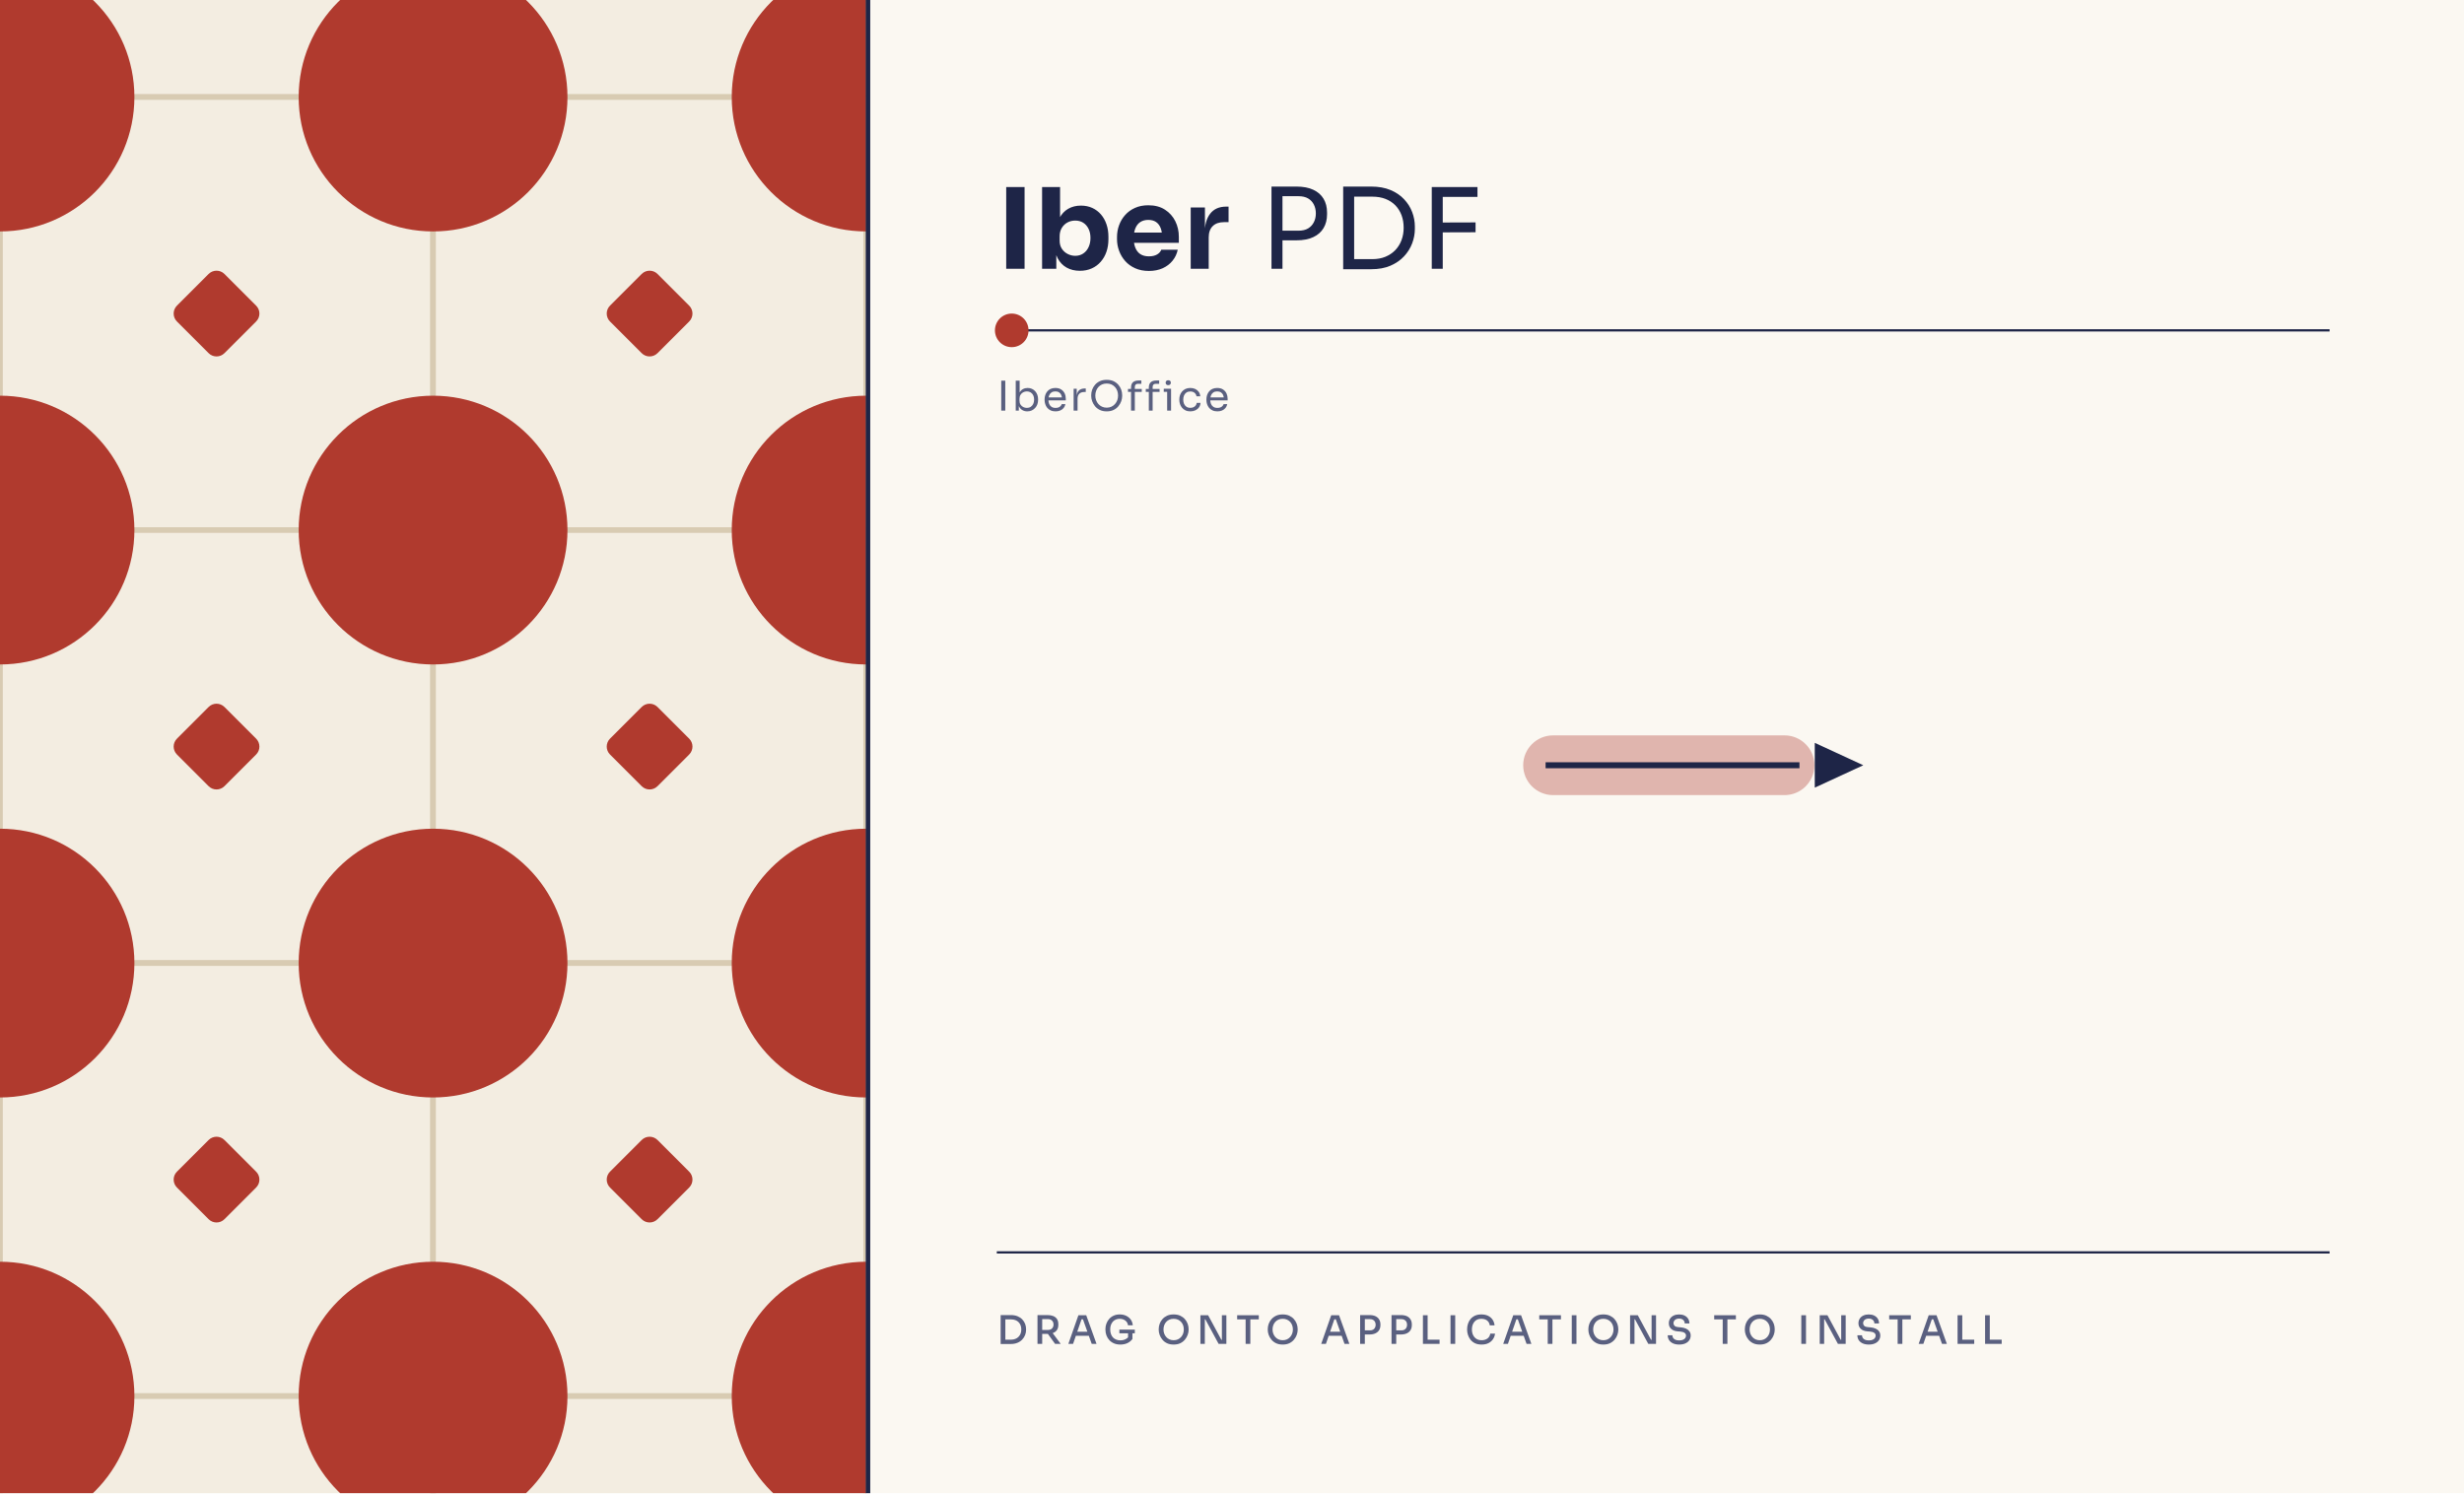
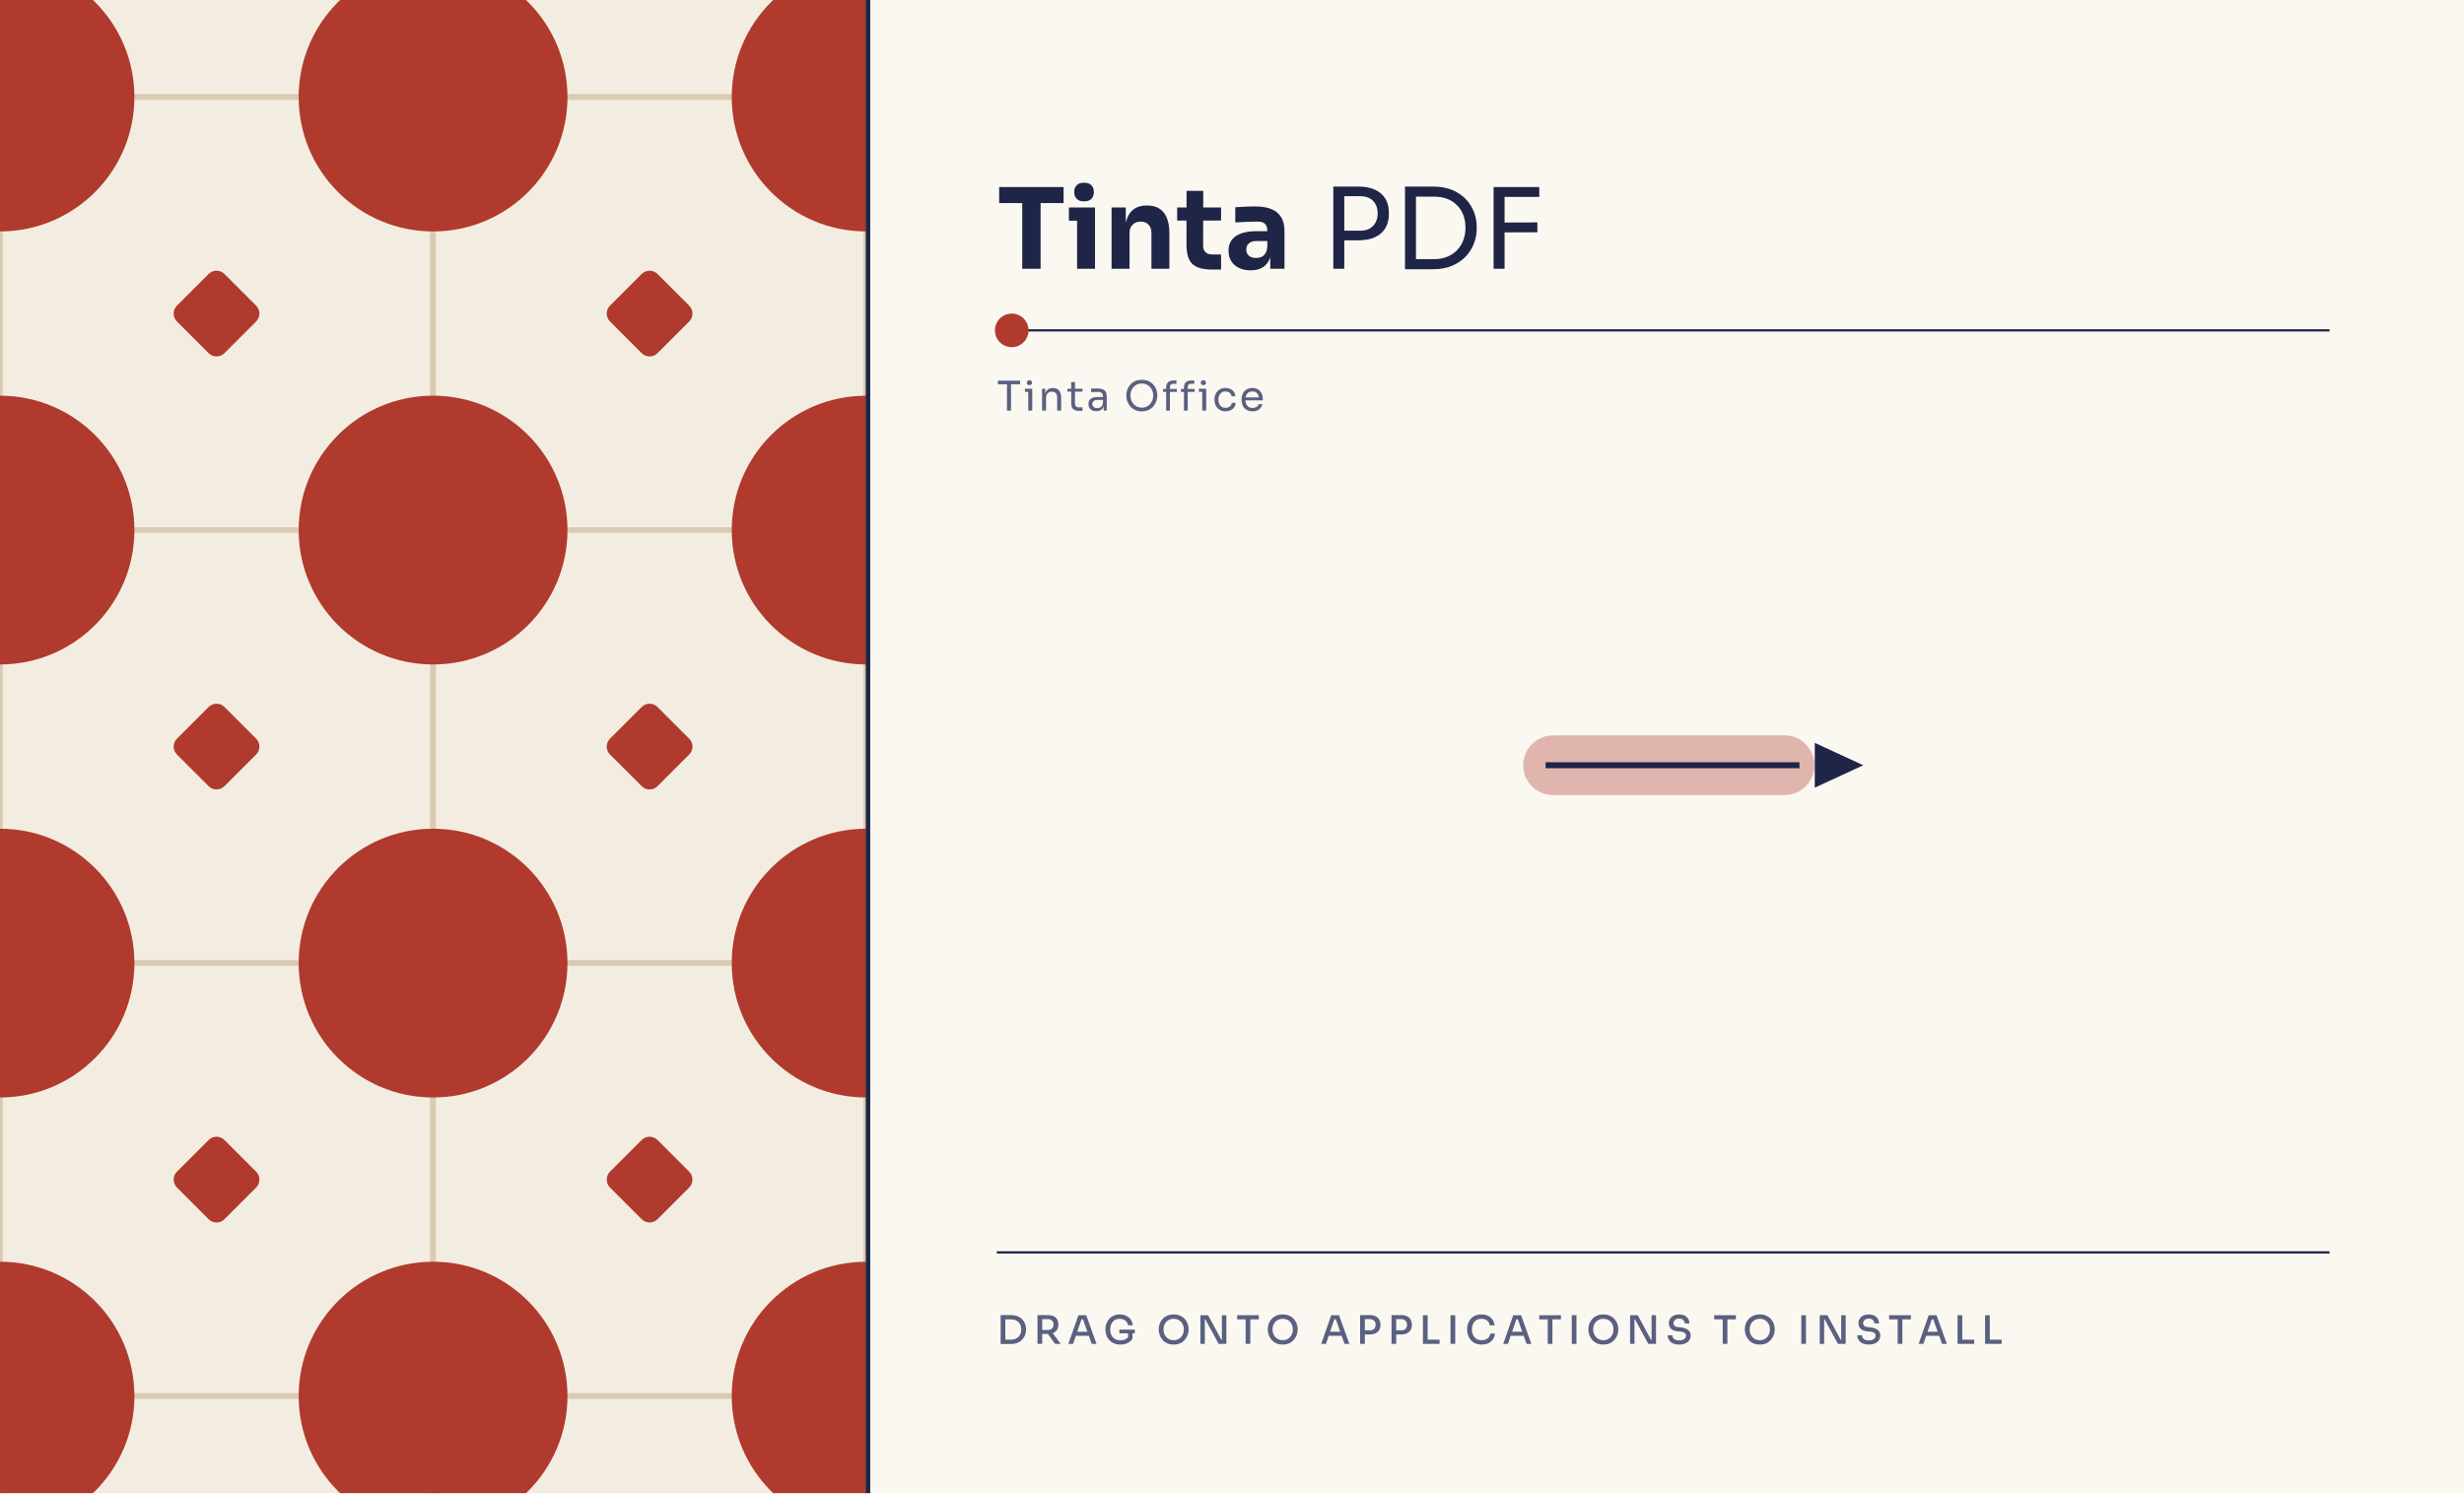
<svg xmlns="http://www.w3.org/2000/svg" width="660" height="400" viewBox="0 0 660 400">
  <defs>
    <clipPath id="panel">
      <rect width="232" height="400" />
    </clipPath>
  </defs>
  <rect width="660" height="400" fill="#FBF8F2" />
  <g clip-path="url(#panel)">
    <rect x="0" y="-90" width="116" height="116" fill="#F3EDE1" stroke="#D8CBB2" stroke-width="1.5" />
    <rect x="116" y="-90" width="116" height="116" fill="#F3EDE1" stroke="#D8CBB2" stroke-width="1.5" />
    <rect x="0" y="26" width="116" height="116" fill="#F3EDE1" stroke="#D8CBB2" stroke-width="1.5" />
    <rect x="116" y="26" width="116" height="116" fill="#F3EDE1" stroke="#D8CBB2" stroke-width="1.5" />
    <rect x="0" y="142" width="116" height="116" fill="#F3EDE1" stroke="#D8CBB2" stroke-width="1.5" />
    <rect x="116" y="142" width="116" height="116" fill="#F3EDE1" stroke="#D8CBB2" stroke-width="1.5" />
    <rect x="0" y="258" width="116" height="116" fill="#F3EDE1" stroke="#D8CBB2" stroke-width="1.5" />
    <rect x="116" y="258" width="116" height="116" fill="#F3EDE1" stroke="#D8CBB2" stroke-width="1.5" />
    <rect x="0" y="374" width="116" height="116" fill="#F3EDE1" stroke="#D8CBB2" stroke-width="1.5" />
    <rect x="116" y="374" width="116" height="116" fill="#F3EDE1" stroke="#D8CBB2" stroke-width="1.5" />
    <rect x="0" y="490" width="116" height="116" fill="#F3EDE1" stroke="#D8CBB2" stroke-width="1.5" />
    <rect x="116" y="490" width="116" height="116" fill="#F3EDE1" stroke="#D8CBB2" stroke-width="1.5" />
    <circle cx="0" cy="-90" r="36" fill="#B03A2E" />
    <circle cx="116" cy="-90" r="36" fill="#B03A2E" />
    <circle cx="232" cy="-90" r="36" fill="#B03A2E" />
    <circle cx="0" cy="26" r="36" fill="#B03A2E" />
    <circle cx="116" cy="26" r="36" fill="#B03A2E" />
    <circle cx="232" cy="26" r="36" fill="#B03A2E" />
    <circle cx="0" cy="142" r="36" fill="#B03A2E" />
    <circle cx="116" cy="142" r="36" fill="#B03A2E" />
    <circle cx="232" cy="142" r="36" fill="#B03A2E" />
    <circle cx="0" cy="258" r="36" fill="#B03A2E" />
    <circle cx="116" cy="258" r="36" fill="#B03A2E" />
    <circle cx="232" cy="258" r="36" fill="#B03A2E" />
    <circle cx="0" cy="374" r="36" fill="#B03A2E" />
    <circle cx="116" cy="374" r="36" fill="#B03A2E" />
    <circle cx="232" cy="374" r="36" fill="#B03A2E" />
    <circle cx="0" cy="490" r="36" fill="#B03A2E" />
    <circle cx="116" cy="490" r="36" fill="#B03A2E" />
    <circle cx="232" cy="490" r="36" fill="#B03A2E" />
    <circle cx="0" cy="606" r="36" fill="#B03A2E" />
    <circle cx="116" cy="606" r="36" fill="#B03A2E" />
    <circle cx="232" cy="606" r="36" fill="#B03A2E" />
    <rect x="49.0" y="-41.0" width="18" height="18" rx="3" transform="rotate(45 58.0 -32.0)" fill="#B03A2E" />
    <rect x="165.0" y="-41.0" width="18" height="18" rx="3" transform="rotate(45 174.0 -32.0)" fill="#B03A2E" />
    <rect x="49.0" y="75.0" width="18" height="18" rx="3" transform="rotate(45 58.0 84.0)" fill="#B03A2E" />
    <rect x="165.0" y="75.0" width="18" height="18" rx="3" transform="rotate(45 174.0 84.0)" fill="#B03A2E" />
    <rect x="49.0" y="191.0" width="18" height="18" rx="3" transform="rotate(45 58.0 200.0)" fill="#B03A2E" />
    <rect x="165.0" y="191.0" width="18" height="18" rx="3" transform="rotate(45 174.0 200.0)" fill="#B03A2E" />
    <rect x="49.0" y="307.0" width="18" height="18" rx="3" transform="rotate(45 58.0 316.0)" fill="#B03A2E" />
    <rect x="165.0" y="307.0" width="18" height="18" rx="3" transform="rotate(45 174.0 316.0)" fill="#B03A2E" />
    <rect x="49.0" y="423.0" width="18" height="18" rx="3" transform="rotate(45 58.0 432.0)" fill="#B03A2E" />
    <rect x="165.0" y="423.0" width="18" height="18" rx="3" transform="rotate(45 174.0 432.0)" fill="#B03A2E" />
    <rect x="49.0" y="539.0" width="18" height="18" rx="3" transform="rotate(45 58.0 548.0)" fill="#B03A2E" />
    <rect x="165.0" y="539.0" width="18" height="18" rx="3" transform="rotate(45 174.0 548.0)" fill="#B03A2E" />
  </g>
  <line x1="232.5" y1="0" x2="232.5" y2="400" stroke="#1E2547" stroke-width="1.2" />
-   <path fill="#1E2547" d="M269.52 72.00V50.10H274.44V72.00ZM289.26 72.54Q287.23 72.54 285.71 71.69Q284.19 70.84 283.32 69.21Q282.46 67.58 282.39 65.24H282.94V72.00H279.13V50.10H283.95V61.22L282.79 62.67Q282.89 60.20 283.75 58.50Q284.62 56.80 286.11 55.94Q287.60 55.08 289.52 55.08Q291.21 55.08 292.57 55.70Q293.94 56.33 294.90 57.45Q295.87 58.58 296.38 60.09Q296.90 61.61 296.90 63.41V64.09Q296.90 65.89 296.38 67.42Q295.86 68.95 294.85 70.11Q293.85 71.27 292.44 71.90Q291.03 72.54 289.26 72.54ZM288.01 68.53Q289.22 68.53 290.14 67.92Q291.06 67.31 291.57 66.23Q292.09 65.14 292.09 63.75Q292.09 62.33 291.57 61.29Q291.05 60.24 290.14 59.66Q289.24 59.09 288.01 59.09Q286.90 59.09 285.96 59.58Q285.01 60.08 284.42 61.04Q283.83 62.00 283.83 63.34V64.45Q283.83 65.75 284.44 66.66Q285.06 67.57 286.02 68.05Q286.98 68.53 288.01 68.53ZM307.75 72.58Q305.65 72.58 304.06 71.86Q302.46 71.14 301.39 69.93Q300.31 68.71 299.76 67.19Q299.20 65.68 299.20 64.08V63.50Q299.20 61.84 299.76 60.32Q300.31 58.79 301.38 57.60Q302.44 56.40 304.00 55.70Q305.56 54.99 307.57 54.99Q310.23 54.99 312.05 56.17Q313.87 57.35 314.82 59.27Q315.76 61.19 315.76 63.42V65.05H301.23V62.30H312.88L311.29 63.59Q311.29 62.10 310.88 61.06Q310.46 60.02 309.64 59.46Q308.82 58.91 307.57 58.91Q306.34 58.91 305.46 59.47Q304.58 60.04 304.13 61.13Q303.67 62.22 303.67 63.81Q303.67 65.27 304.11 66.37Q304.54 67.46 305.44 68.07Q306.34 68.67 307.75 68.67Q309.08 68.67 309.93 68.17Q310.78 67.67 311.06 66.89H315.47Q315.12 68.56 314.07 69.85Q313.03 71.14 311.43 71.86Q309.82 72.58 307.75 72.58ZM318.94 72.00V55.58H322.75V62.62H322.68Q322.68 59.14 324.16 57.24Q325.63 55.35 328.45 55.35H329.08V59.51H327.88Q325.91 59.51 324.84 60.57Q323.76 61.63 323.76 63.62V72.00Z" />
-   <path fill="#1E2547" d="M342.92 64.38V61.80H347.81Q349.37 61.80 350.39 61.19Q351.41 60.57 351.93 59.52Q352.46 58.47 352.46 57.18Q352.46 55.86 351.93 54.81Q351.41 53.76 350.39 53.16Q349.37 52.56 347.81 52.56H342.92V49.98H347.27Q349.97 49.98 351.78 50.84Q353.60 51.69 354.53 53.25Q355.46 54.81 355.46 56.94V57.42Q355.46 59.52 354.53 61.09Q353.60 62.67 351.78 63.52Q349.97 64.38 347.27 64.38ZM340.58 72.00V49.98H343.52V72.00ZM362.12 72.12V69.42H367.58Q369.56 69.42 371.10 68.78Q372.65 68.13 373.75 66.99Q374.84 65.85 375.41 64.32Q375.98 62.79 375.98 61.02Q375.98 59.16 375.41 57.64Q374.84 56.13 373.75 55.00Q372.65 53.88 371.10 53.28Q369.56 52.68 367.58 52.68H362.12V49.98H367.28Q370.25 49.98 372.44 50.90Q374.63 51.81 376.08 53.36Q377.54 54.90 378.26 56.81Q378.98 58.71 378.98 60.69V61.35Q378.98 63.27 378.26 65.19Q377.54 67.11 376.08 68.67Q374.63 70.23 372.44 71.18Q370.25 72.12 367.28 72.12ZM359.78 72.12V49.98H362.72V72.12ZM383.51 72.00V50.10H386.45V72.00ZM385.85 62.25V59.61L395.24 59.58V62.22ZM385.85 52.74V50.10H395.75V52.74Z" />
+   <path fill="#1E2547" d="M273.81 72.00V53.80H278.73V72.00ZM267.64 54.41V50.10H284.89V54.41ZM288.50 72.00V55.58H293.31V72.00ZM286.31 59.12V55.58H293.31V59.12ZM290.37 53.94Q289.02 53.94 288.38 53.24Q287.73 52.54 287.73 51.44Q287.73 50.35 288.38 49.65Q289.03 48.95 290.36 48.95Q291.73 48.95 292.36 49.65Q293.00 50.35 293.00 51.44Q293.00 52.54 292.36 53.24Q291.73 53.94 290.37 53.94ZM297.74 72.00V55.58H301.55V62.62H301.27Q301.27 60.10 301.93 58.42Q302.59 56.74 303.90 55.89Q305.20 55.05 307.10 55.05H307.31Q310.19 55.05 311.71 56.93Q313.23 58.81 313.23 62.60V72.00H308.42V62.34Q308.42 61.02 307.65 60.19Q306.88 59.36 305.54 59.36Q304.19 59.36 303.37 60.20Q302.55 61.04 302.55 62.43V72.00ZM324.77 72.22Q322.30 72.22 320.77 71.60Q319.24 70.98 318.52 69.52Q317.81 68.06 317.81 65.57L317.83 51.12H322.30L322.27 65.78Q322.27 66.93 322.89 67.55Q323.50 68.16 324.66 68.16H327.07V72.22ZM315.31 59.09V55.58H327.07V59.09ZM340.25 72.00V67.16H339.46V61.88Q339.46 60.61 338.85 59.98Q338.24 59.36 336.93 59.36Q336.27 59.36 335.19 59.39Q334.11 59.41 332.96 59.47Q331.81 59.52 330.88 59.58V55.53Q331.59 55.47 332.52 55.41Q333.44 55.36 334.44 55.33Q335.43 55.30 336.28 55.30Q338.81 55.30 340.54 56.01Q342.27 56.72 343.17 58.18Q344.06 59.63 344.06 61.93V72.00ZM335.00 72.42Q333.25 72.42 331.91 71.79Q330.57 71.17 329.82 69.99Q329.07 68.81 329.07 67.16Q329.07 65.33 330.00 64.18Q330.94 63.03 332.61 62.48Q334.28 61.93 336.49 61.93H339.98V64.58H336.46Q335.19 64.58 334.51 65.21Q333.82 65.83 333.82 66.86Q333.82 67.87 334.51 68.49Q335.19 69.11 336.46 69.11Q337.25 69.11 337.90 68.82Q338.55 68.53 338.97 67.84Q339.40 67.15 339.46 65.92L340.60 67.11Q340.45 68.82 339.77 70.00Q339.10 71.17 337.91 71.80Q336.73 72.42 335.00 72.42Z" />
+   <path fill="#1E2547" d="M359.48 64.38V61.80H364.37Q365.93 61.80 366.95 61.19Q367.97 60.57 368.50 59.52Q369.02 58.47 369.02 57.18Q369.02 55.86 368.50 54.81Q367.97 53.76 366.95 53.16Q365.93 52.56 364.37 52.56H359.48V49.98H363.83Q366.53 49.98 368.34 50.84Q370.16 51.69 371.09 53.25Q372.02 54.81 372.02 56.94V57.42Q372.02 59.52 371.09 61.09Q370.16 62.67 368.34 63.52Q366.53 64.38 363.83 64.38ZM357.14 72.00V49.98H360.08V72.00ZM378.68 72.12V69.42H384.14Q386.12 69.42 387.66 68.78Q389.21 68.13 390.30 66.99Q391.40 65.85 391.97 64.32Q392.54 62.79 392.54 61.02Q392.54 59.16 391.97 57.64Q391.40 56.13 390.30 55.00Q389.21 53.88 387.66 53.28Q386.12 52.68 384.14 52.68H378.68V49.98H383.84Q386.81 49.98 389.00 50.90Q391.19 51.81 392.64 53.36Q394.10 54.90 394.82 56.81Q395.54 58.71 395.54 60.69V61.35Q395.54 63.27 394.82 65.19Q394.10 67.11 392.64 68.67Q391.19 70.23 389.00 71.18Q386.81 72.12 383.84 72.12ZM376.34 72.12V49.98H379.28V72.12ZM400.07 72.00V50.10H403.01V72.00ZM402.41 62.25V59.61L411.80 59.58V62.22ZM402.41 52.74V50.10H412.31V52.74Z" />
  <line x1="267" y1="88.5" x2="624" y2="88.5" stroke="#1E2547" stroke-width="0.6" />
  <circle cx="271" cy="88.5" r="4.5" fill="#B03A2E" />
-   <path fill="#5A6080" d="M268.19 110.00V101.97H269.27V110.00ZM275.17 110.20Q274.44 110.20 273.88 109.88Q273.31 109.56 272.98 108.95Q272.65 108.34 272.62 107.48H272.90V110.00H272.07V101.97H273.12V105.88L272.75 106.68Q272.79 105.72 273.13 105.12Q273.47 104.51 274.03 104.22Q274.58 103.93 275.26 103.93Q275.88 103.93 276.40 104.16Q276.92 104.40 277.29 104.81Q277.66 105.23 277.86 105.77Q278.06 106.31 278.06 106.94V107.14Q278.06 107.77 277.86 108.32Q277.65 108.87 277.27 109.29Q276.88 109.71 276.35 109.96Q275.82 110.20 275.17 110.20ZM275.05 109.27Q275.64 109.27 276.08 108.99Q276.52 108.70 276.76 108.20Q277.00 107.70 277.00 107.04Q277.00 106.38 276.76 105.89Q276.51 105.39 276.07 105.12Q275.63 104.85 275.05 104.85Q274.52 104.85 274.07 105.09Q273.62 105.33 273.35 105.77Q273.08 106.22 273.08 106.84V107.35Q273.08 107.95 273.35 108.38Q273.63 108.81 274.08 109.04Q274.53 109.27 275.05 109.27ZM282.74 110.20Q281.97 110.20 281.41 109.93Q280.85 109.67 280.50 109.24Q280.15 108.80 279.98 108.26Q279.80 107.72 279.80 107.16V106.96Q279.80 106.39 279.98 105.85Q280.15 105.31 280.50 104.88Q280.85 104.44 281.39 104.19Q281.94 103.93 282.68 103.93Q283.63 103.93 284.25 104.34Q284.88 104.75 285.18 105.40Q285.48 106.05 285.48 106.79V107.26H280.27V106.47H284.71L284.47 106.90Q284.47 106.27 284.27 105.81Q284.07 105.36 283.68 105.11Q283.28 104.85 282.68 104.85Q282.05 104.85 281.64 105.14Q281.22 105.42 281.02 105.92Q280.82 106.41 280.82 107.06Q280.82 107.69 281.02 108.19Q281.22 108.69 281.65 108.98Q282.08 109.27 282.74 109.27Q283.43 109.27 283.87 108.97Q284.30 108.66 284.39 108.25H285.38Q285.26 108.86 284.90 109.30Q284.53 109.74 283.98 109.97Q283.43 110.20 282.74 110.20ZM287.58 110.00V104.13H288.41V106.55H288.37Q288.37 105.26 288.94 104.66Q289.50 104.06 290.63 104.06H290.83V105.01H290.46Q289.58 105.01 289.11 105.47Q288.63 105.94 288.63 106.82V110.00ZM296.44 110.20Q295.36 110.20 294.58 109.81Q293.80 109.43 293.29 108.80Q292.79 108.17 292.54 107.46Q292.29 106.74 292.29 106.08V105.84Q292.29 105.13 292.54 104.40Q292.80 103.67 293.31 103.08Q293.83 102.48 294.61 102.11Q295.38 101.75 296.44 101.75Q297.49 101.75 298.27 102.11Q299.04 102.48 299.56 103.08Q300.08 103.67 300.33 104.40Q300.58 105.13 300.58 105.84V106.08Q300.58 106.74 300.34 107.46Q300.09 108.17 299.58 108.80Q299.08 109.43 298.30 109.81Q297.52 110.20 296.44 110.20ZM296.44 109.21Q297.14 109.21 297.71 108.94Q298.27 108.68 298.67 108.22Q299.07 107.77 299.28 107.19Q299.48 106.61 299.48 105.97Q299.48 105.30 299.28 104.72Q299.07 104.14 298.67 103.69Q298.27 103.25 297.71 102.99Q297.14 102.74 296.44 102.74Q295.73 102.74 295.17 102.99Q294.60 103.25 294.20 103.69Q293.81 104.14 293.60 104.72Q293.39 105.30 293.39 105.97Q293.39 106.61 293.60 107.19Q293.81 107.77 294.20 108.22Q294.60 108.68 295.17 108.94Q295.73 109.21 296.44 109.21ZM302.96 110.00V103.83Q302.96 102.85 303.47 102.39Q303.99 101.93 304.99 101.93H305.72V102.81H304.81Q304.41 102.81 304.19 103.03Q303.97 103.26 303.97 103.65V110.00ZM302.14 104.98V104.19H305.83V104.98ZM307.72 110.00V103.83Q307.72 102.85 308.24 102.39Q308.76 101.93 309.76 101.93H310.49V102.81H309.58Q309.18 102.81 308.96 103.03Q308.74 103.26 308.74 103.65V110.00ZM306.91 104.98V104.19H310.60V104.98ZM312.63 110.00V104.13H313.68V110.00ZM311.72 104.96V104.13H313.68V104.96ZM312.92 103.18Q312.57 103.18 312.40 102.99Q312.23 102.81 312.23 102.52Q312.23 102.23 312.40 102.05Q312.57 101.86 312.92 101.86Q313.27 101.86 313.45 102.05Q313.62 102.23 313.62 102.52Q313.62 102.81 313.45 102.99Q313.27 103.18 312.92 103.18ZM318.85 110.20Q318.09 110.20 317.53 109.93Q316.98 109.67 316.61 109.22Q316.25 108.78 316.07 108.24Q315.89 107.70 315.89 107.16V106.96Q315.89 106.40 316.07 105.86Q316.25 105.33 316.62 104.89Q316.99 104.46 317.54 104.19Q318.09 103.93 318.82 103.93Q319.56 103.93 320.15 104.20Q320.74 104.48 321.10 104.98Q321.45 105.48 321.50 106.16H320.49Q320.41 105.61 319.98 105.24Q319.55 104.87 318.82 104.87Q318.20 104.87 317.78 105.16Q317.36 105.45 317.15 105.94Q316.94 106.44 316.94 107.06Q316.94 107.67 317.15 108.17Q317.36 108.67 317.79 108.96Q318.21 109.25 318.85 109.25Q319.34 109.25 319.70 109.08Q320.07 108.90 320.29 108.60Q320.51 108.31 320.55 107.93H321.56Q321.53 108.62 321.16 109.13Q320.79 109.64 320.19 109.92Q319.59 110.20 318.85 110.20ZM326.09 110.20Q325.32 110.20 324.76 109.93Q324.20 109.67 323.85 109.24Q323.50 108.80 323.32 108.26Q323.15 107.72 323.15 107.16V106.96Q323.15 106.39 323.32 105.85Q323.50 105.31 323.85 104.88Q324.20 104.44 324.74 104.19Q325.29 103.93 326.02 103.93Q326.98 103.93 327.60 104.34Q328.22 104.75 328.53 105.40Q328.83 106.05 328.83 106.79V107.26H323.62V106.47H328.06L327.82 106.90Q327.82 106.27 327.62 105.81Q327.42 105.36 327.03 105.11Q326.63 104.85 326.02 104.85Q325.40 104.85 324.99 105.14Q324.57 105.42 324.37 105.92Q324.17 106.41 324.17 107.06Q324.17 107.69 324.37 108.19Q324.57 108.69 325.00 108.98Q325.43 109.27 326.09 109.27Q326.78 109.27 327.22 108.97Q327.65 108.66 327.74 108.25H328.73Q328.61 108.86 328.25 109.30Q327.88 109.74 327.33 109.97Q326.78 110.20 326.09 110.20Z" />
+   <path fill="#5A6080" d="M269.73 110.00V102.72H270.81V110.00ZM267.29 102.94V101.97H273.25V102.94ZM275.43 110.00V104.13H276.49V110.00ZM274.53 104.96V104.13H276.49V104.96ZM275.73 103.18Q275.38 103.18 275.21 102.99Q275.04 102.81 275.04 102.52Q275.04 102.23 275.21 102.05Q275.38 101.86 275.73 101.86Q276.08 101.86 276.25 102.05Q276.42 102.23 276.42 102.52Q276.42 102.81 276.25 102.99Q276.08 103.18 275.73 103.18ZM279.13 110.00V104.13H279.97V106.64H279.84Q279.84 105.78 280.07 105.18Q280.31 104.58 280.80 104.26Q281.28 103.95 282.02 103.95H282.06Q283.17 103.95 283.70 104.64Q284.24 105.34 284.24 106.64V110.00H283.18V106.42Q283.18 105.74 282.80 105.33Q282.41 104.92 281.74 104.92Q281.05 104.92 280.62 105.35Q280.19 105.78 280.19 106.49V110.00ZM289.06 110.07Q288.40 110.07 287.92 109.88Q287.44 109.69 287.19 109.24Q286.93 108.78 286.93 108.00V102.34H287.94V108.13Q287.94 108.60 288.20 108.86Q288.46 109.12 288.93 109.12H289.96V110.07ZM285.92 104.92V104.13H289.96V104.92ZM295.61 110.00V108.24H295.44V106.20Q295.44 105.60 295.12 105.29Q294.81 104.98 294.20 104.98Q293.86 104.98 293.50 105.00Q293.14 105.01 292.81 105.02Q292.48 105.03 292.24 105.05V104.13Q292.48 104.10 292.75 104.09Q293.02 104.07 293.30 104.07Q293.59 104.06 293.85 104.06Q294.75 104.06 295.33 104.27Q295.90 104.49 296.17 104.97Q296.45 105.46 296.45 106.28V110.00ZM293.69 110.15Q293.03 110.15 292.55 109.93Q292.07 109.70 291.81 109.27Q291.55 108.84 291.55 108.24Q291.55 107.61 291.83 107.19Q292.12 106.78 292.65 106.56Q293.19 106.35 293.95 106.35H295.55V107.14H293.91Q293.27 107.14 292.93 107.45Q292.59 107.76 292.59 108.24Q292.59 108.72 292.93 109.02Q293.27 109.32 293.91 109.32Q294.28 109.32 294.62 109.18Q294.96 109.04 295.19 108.72Q295.42 108.39 295.44 107.82L295.72 108.24Q295.67 108.87 295.42 109.29Q295.17 109.71 294.74 109.93Q294.30 110.15 293.69 110.15ZM305.84 110.20Q304.77 110.20 303.99 109.81Q303.20 109.43 302.70 108.80Q302.19 108.17 301.94 107.46Q301.70 106.74 301.70 106.08V105.84Q301.70 105.13 301.95 104.40Q302.20 103.67 302.72 103.08Q303.24 102.48 304.01 102.11Q304.79 101.75 305.84 101.75Q306.90 101.75 307.68 102.11Q308.45 102.48 308.97 103.08Q309.49 103.67 309.74 104.40Q309.99 105.13 309.99 105.84V106.08Q309.99 106.74 309.74 107.46Q309.50 108.17 308.99 108.80Q308.48 109.43 307.70 109.81Q306.92 110.20 305.84 110.20ZM305.84 109.21Q306.55 109.21 307.11 108.94Q307.68 108.68 308.08 108.22Q308.47 107.77 308.68 107.19Q308.89 106.61 308.89 105.97Q308.89 105.30 308.68 104.72Q308.47 104.14 308.08 103.69Q307.68 103.25 307.11 102.99Q306.55 102.74 305.84 102.74Q305.14 102.74 304.57 102.99Q304.01 103.25 303.61 103.69Q303.22 104.14 303.01 104.72Q302.80 105.30 302.80 105.97Q302.80 106.61 303.01 107.19Q303.22 107.77 303.61 108.22Q304.01 108.68 304.57 108.94Q305.14 109.21 305.84 109.21ZM312.36 110.00V103.83Q312.36 102.85 312.88 102.39Q313.40 101.93 314.40 101.93H315.12V102.81H314.22Q313.81 102.81 313.59 103.03Q313.37 103.26 313.37 103.65V110.00ZM311.55 104.98V104.19H315.23V104.98ZM317.13 110.00V103.83Q317.13 102.85 317.65 102.39Q318.17 101.93 319.17 101.93H319.89V102.81H318.99Q318.58 102.81 318.36 103.03Q318.14 103.26 318.14 103.65V110.00ZM316.32 104.98V104.19H320.00V104.98ZM322.03 110.00V104.13H323.09V110.00ZM321.13 104.96V104.13H323.09V104.96ZM322.33 103.18Q321.98 103.18 321.81 102.99Q321.64 102.81 321.64 102.52Q321.64 102.23 321.81 102.05Q321.98 101.86 322.33 101.86Q322.68 101.86 322.85 102.05Q323.02 102.23 323.02 102.52Q323.02 102.81 322.85 102.99Q322.68 103.18 322.33 103.18ZM328.25 110.20Q327.49 110.20 326.94 109.93Q326.38 109.67 326.02 109.22Q325.66 108.78 325.48 108.24Q325.29 107.70 325.29 107.16V106.96Q325.29 106.40 325.48 105.86Q325.66 105.33 326.03 104.89Q326.39 104.46 326.94 104.19Q327.49 103.93 328.23 103.93Q328.97 103.93 329.56 104.20Q330.15 104.48 330.50 104.98Q330.86 105.48 330.90 106.16H329.89Q329.82 105.61 329.39 105.24Q328.96 104.87 328.23 104.87Q327.60 104.87 327.19 105.16Q326.77 105.45 326.56 105.94Q326.35 106.44 326.35 107.06Q326.35 107.67 326.56 108.17Q326.77 108.67 327.19 108.96Q327.62 109.25 328.25 109.25Q328.75 109.25 329.11 109.08Q329.47 108.90 329.69 108.60Q329.91 108.31 329.96 107.93H330.97Q330.94 108.62 330.57 109.13Q330.20 109.64 329.60 109.92Q329.00 110.20 328.25 110.20ZM335.50 110.20Q334.73 110.20 334.17 109.93Q333.61 109.67 333.25 109.24Q332.90 108.80 332.73 108.26Q332.56 107.72 332.56 107.16V106.96Q332.56 106.39 332.73 105.85Q332.90 105.31 333.25 104.88Q333.61 104.44 334.15 104.19Q334.69 103.93 335.43 103.93Q336.39 103.93 337.01 104.34Q337.63 104.75 337.93 105.40Q338.24 106.05 338.24 106.79V107.26H333.02V106.47H337.47L337.22 106.90Q337.22 106.27 337.03 105.81Q336.83 105.36 336.43 105.11Q336.04 104.85 335.43 104.85Q334.80 104.85 334.39 105.14Q333.98 105.42 333.78 105.92Q333.57 106.41 333.57 107.06Q333.57 107.69 333.78 108.19Q333.98 108.69 334.41 108.98Q334.84 109.27 335.50 109.27Q336.19 109.27 336.62 108.97Q337.06 108.66 337.15 108.25H338.14Q338.02 108.86 337.65 109.30Q337.29 109.74 336.74 109.97Q336.19 110.20 335.50 110.20Z" />
  <rect x="408" y="197" width="78" height="16" rx="8" fill="#B03A2E" fill-opacity="0.35" />
  <line x1="414" y1="205" x2="482" y2="205" stroke="#1E2547" stroke-width="1.6" />
  <path d="M499.1,205.0 L486.1,211.0 L486.1,199.0 Z" fill="#1E2547" />
  <line x1="267" y1="335.5" x2="624" y2="335.5" stroke="#1E2547" stroke-width="0.6" />
  <path fill="#5A6080" d="M269.08 360.04V358.88H270.83Q271.47 358.88 271.97 358.67Q272.48 358.47 272.83 358.10Q273.19 357.73 273.38 357.24Q273.56 356.74 273.56 356.15Q273.56 355.54 273.38 355.05Q273.19 354.55 272.83 354.19Q272.48 353.83 271.97 353.64Q271.47 353.45 270.83 353.45H269.08V352.29H270.73Q271.77 352.29 272.54 352.60Q273.31 352.92 273.82 353.45Q274.33 353.99 274.59 354.66Q274.84 355.33 274.84 356.04V356.27Q274.84 356.95 274.59 357.62Q274.33 358.30 273.82 358.84Q273.31 359.39 272.54 359.71Q271.77 360.04 270.73 360.04ZM268.03 360.04V352.29H269.29V360.04ZM277.90 360.00V352.29H279.16V360.00ZM282.61 360.00 280.17 356.63H281.60L284.11 360.00ZM278.75 357.33V356.27H280.75Q281.20 356.27 281.52 356.09Q281.85 355.90 282.02 355.58Q282.20 355.25 282.20 354.83Q282.20 354.40 282.02 354.08Q281.85 353.75 281.52 353.56Q281.20 353.37 280.75 353.37H278.75V352.29H280.58Q281.46 352.29 282.11 352.55Q282.77 352.82 283.12 353.35Q283.48 353.89 283.48 354.73V354.90Q283.48 355.74 283.12 356.27Q282.76 356.81 282.11 357.07Q281.46 357.33 280.58 357.33ZM286.17 360.00 288.86 352.33H290.95L293.71 360.00H292.42L289.99 353.18L290.51 353.42H289.23L289.78 353.18L287.43 360.00ZM287.91 357.84 288.32 356.75H291.52L291.93 357.84ZM300.08 360.19Q299.14 360.19 298.41 359.88Q297.67 359.57 297.16 359.02Q296.64 358.47 296.37 357.75Q296.10 357.03 296.10 356.22V355.99Q296.10 355.26 296.36 354.57Q296.61 353.88 297.10 353.33Q297.59 352.77 298.30 352.45Q299.01 352.12 299.92 352.12Q300.90 352.12 301.66 352.49Q302.42 352.86 302.89 353.51Q303.35 354.17 303.42 355.03H302.15Q302.08 354.47 301.76 354.08Q301.44 353.69 300.96 353.49Q300.48 353.29 299.92 353.29Q299.35 353.29 298.88 353.49Q298.41 353.69 298.08 354.06Q297.75 354.44 297.56 354.96Q297.38 355.48 297.38 356.12Q297.38 356.83 297.58 357.38Q297.77 357.93 298.13 358.30Q298.49 358.67 298.99 358.86Q299.48 359.06 300.08 359.06Q300.92 359.06 301.54 358.72Q302.17 358.38 302.48 357.83L302.16 359.06V356.93H303.33V358.69Q302.82 359.40 301.99 359.80Q301.16 360.19 300.08 360.19ZM299.83 357.18V356.19H303.97V357.18ZM314.37 360.19Q313.34 360.19 312.58 359.83Q311.83 359.46 311.34 358.86Q310.85 358.27 310.61 357.58Q310.37 356.90 310.37 356.26V356.03Q310.37 355.34 310.62 354.64Q310.86 353.95 311.36 353.38Q311.87 352.81 312.61 352.46Q313.36 352.12 314.37 352.12Q315.38 352.12 316.13 352.46Q316.88 352.81 317.38 353.38Q317.88 353.95 318.13 354.64Q318.38 355.34 318.38 356.03V356.26Q318.38 356.90 318.13 357.58Q317.89 358.27 317.40 358.86Q316.91 359.46 316.16 359.83Q315.40 360.19 314.37 360.19ZM314.37 359.03Q315.00 359.03 315.51 358.80Q316.01 358.57 316.37 358.16Q316.72 357.76 316.91 357.25Q317.09 356.73 317.09 356.16Q317.09 355.55 316.91 355.03Q316.72 354.51 316.36 354.12Q316.01 353.73 315.51 353.51Q315.00 353.29 314.37 353.29Q313.74 353.29 313.24 353.51Q312.73 353.73 312.38 354.12Q312.02 354.51 311.84 355.03Q311.65 355.55 311.65 356.16Q311.65 356.73 311.84 357.25Q312.02 357.76 312.38 358.16Q312.73 358.57 313.24 358.80Q313.74 359.03 314.37 359.03ZM321.54 360.00V352.33H323.60L327.16 358.92H327.50L327.29 359.11V352.33H328.49V360.00H326.41L322.85 353.42H322.51L322.72 353.23V360.00ZM333.65 360.00V353.24H334.91V360.00ZM331.38 353.45V352.33H337.18V353.45ZM343.58 360.19Q342.55 360.19 341.80 359.83Q341.04 359.46 340.55 358.86Q340.06 358.27 339.82 357.58Q339.58 356.90 339.58 356.26V356.03Q339.58 355.34 339.83 354.64Q340.08 353.95 340.58 353.38Q341.08 352.81 341.83 352.46Q342.57 352.12 343.58 352.12Q344.59 352.12 345.34 352.46Q346.09 352.81 346.59 353.38Q347.09 353.95 347.34 354.64Q347.59 355.34 347.59 356.03V356.26Q347.59 356.90 347.35 357.58Q347.11 358.27 346.61 358.86Q346.12 359.46 345.37 359.83Q344.62 360.19 343.58 360.19ZM343.58 359.03Q344.21 359.03 344.72 358.80Q345.23 358.57 345.58 358.16Q345.93 357.76 346.12 357.25Q346.31 356.73 346.31 356.16Q346.31 355.55 346.12 355.03Q345.93 354.51 345.58 354.12Q345.22 353.73 344.72 353.51Q344.21 353.29 343.58 353.29Q342.95 353.29 342.45 353.51Q341.94 353.73 341.59 354.12Q341.24 354.51 341.05 355.03Q340.86 355.55 340.86 356.16Q340.86 356.73 341.05 357.25Q341.24 357.76 341.59 358.16Q341.94 358.57 342.45 358.80Q342.95 359.03 343.58 359.03ZM353.90 360.00 356.58 352.33H358.67L361.44 360.00H360.14L357.72 353.18L358.24 353.42H356.96L357.50 353.18L355.16 360.00ZM355.63 357.84 356.04 356.75H359.25L359.66 357.84ZM365.37 357.49V356.39H366.96Q367.46 356.39 367.80 356.20Q368.13 356.00 368.30 355.66Q368.48 355.32 368.48 354.89Q368.48 354.45 368.30 354.11Q368.13 353.77 367.80 353.58Q367.46 353.38 366.96 353.38H365.37V352.29H366.81Q367.77 352.29 368.42 352.59Q369.08 352.90 369.42 353.47Q369.76 354.03 369.76 354.81V354.97Q369.76 355.74 369.42 356.31Q369.08 356.87 368.42 357.18Q367.77 357.49 366.81 357.49ZM364.32 360.00V352.29H365.58V360.00ZM373.78 357.49V356.39H375.38Q375.88 356.39 376.21 356.20Q376.54 356.00 376.72 355.66Q376.89 355.32 376.89 354.89Q376.89 354.45 376.72 354.11Q376.54 353.77 376.21 353.58Q375.88 353.38 375.38 353.38H373.78V352.29H375.22Q376.18 352.29 376.84 352.59Q377.49 352.90 377.83 353.47Q378.17 354.03 378.17 354.81V354.97Q378.17 355.74 377.83 356.31Q377.49 356.87 376.84 357.18Q376.18 357.49 375.22 357.49ZM372.73 360.00V352.29H373.99V360.00ZM381.14 360.00V352.33H382.40V360.00ZM382.19 360.00V358.88H385.60V360.00ZM388.53 360.00V352.33H389.79V360.00ZM396.86 360.19Q395.81 360.19 395.07 359.83Q394.33 359.46 393.87 358.87Q393.41 358.28 393.20 357.59Q392.98 356.91 392.98 356.26V356.03Q392.98 355.33 393.20 354.64Q393.42 353.94 393.88 353.37Q394.34 352.81 395.07 352.46Q395.80 352.12 396.80 352.12Q397.83 352.12 398.59 352.49Q399.34 352.85 399.79 353.51Q400.24 354.17 400.33 355.05H399.05Q398.97 354.47 398.66 354.07Q398.35 353.68 397.87 353.48Q397.39 353.29 396.80 353.29Q396.18 353.29 395.70 353.50Q395.22 353.72 394.91 354.11Q394.59 354.50 394.42 355.02Q394.26 355.54 394.26 356.16Q394.26 356.75 394.42 357.27Q394.59 357.79 394.92 358.19Q395.24 358.58 395.73 358.81Q396.22 359.03 396.86 359.03Q397.78 359.03 398.42 358.57Q399.05 358.11 399.18 357.26H400.46Q400.36 358.07 399.92 358.73Q399.48 359.40 398.71 359.80Q397.94 360.19 396.86 360.19ZM402.65 360.00 405.34 352.33H407.43L410.19 360.00H408.90L406.47 353.18L406.99 353.42H405.71L406.26 353.18L403.91 360.00ZM404.39 357.84 404.80 356.75H408.00L408.41 357.84ZM414.57 360.00V353.24H415.83V360.00ZM412.30 353.45V352.33H418.11V353.45ZM421.01 360.00V352.33H422.27V360.00ZM429.47 360.19Q428.43 360.19 427.68 359.83Q426.93 359.46 426.43 358.86Q425.94 358.27 425.70 357.58Q425.46 356.90 425.46 356.26V356.03Q425.46 355.34 425.71 354.64Q425.96 353.95 426.46 353.38Q426.96 352.81 427.71 352.46Q428.46 352.12 429.47 352.12Q430.47 352.12 431.22 352.46Q431.97 352.81 432.47 353.38Q432.97 353.95 433.22 354.64Q433.47 355.34 433.47 356.03V356.26Q433.47 356.90 433.23 357.58Q432.99 358.27 432.50 358.86Q432.00 359.46 431.25 359.83Q430.50 360.19 429.47 360.19ZM429.47 359.03Q430.10 359.03 430.60 358.80Q431.11 358.57 431.46 358.16Q431.82 357.76 432.00 357.25Q432.19 356.73 432.19 356.16Q432.19 355.55 432.00 355.03Q431.81 354.51 431.46 354.12Q431.10 353.73 430.60 353.51Q430.09 353.29 429.47 353.29Q428.84 353.29 428.33 353.51Q427.83 353.73 427.47 354.12Q427.12 354.51 426.93 355.03Q426.74 355.55 426.74 356.16Q426.74 356.73 426.93 357.25Q427.12 357.76 427.47 358.16Q427.83 358.57 428.33 358.80Q428.84 359.03 429.47 359.03ZM436.63 360.00V352.33H438.69L442.25 358.92H442.60L442.39 359.11V352.33H443.58V360.00H441.50L437.94 353.42H437.60L437.81 353.23V360.00ZM449.79 360.19Q448.81 360.19 448.12 359.87Q447.43 359.55 447.07 358.99Q446.71 358.43 446.71 357.71H447.96Q447.96 358.04 448.13 358.36Q448.31 358.67 448.71 358.88Q449.11 359.08 449.79 359.08Q450.41 359.08 450.82 358.90Q451.22 358.72 451.42 358.43Q451.61 358.13 451.61 357.77Q451.61 357.34 451.23 357.06Q450.85 356.78 450.10 356.71L449.34 356.65Q448.27 356.56 447.64 355.99Q447.01 355.42 447.01 354.48Q447.01 353.77 447.35 353.24Q447.70 352.71 448.31 352.42Q448.93 352.12 449.76 352.12Q450.59 352.12 451.21 352.42Q451.83 352.72 452.17 353.26Q452.52 353.80 452.52 354.54H451.27Q451.27 354.20 451.11 353.90Q450.95 353.61 450.61 353.42Q450.28 353.23 449.76 353.23Q449.25 353.23 448.92 353.41Q448.58 353.58 448.42 353.87Q448.25 354.15 448.25 354.48Q448.25 354.87 448.55 355.17Q448.84 355.46 449.45 355.51L450.21 355.58Q451.01 355.65 451.61 355.92Q452.20 356.20 452.53 356.66Q452.86 357.12 452.86 357.77Q452.86 358.49 452.48 359.04Q452.10 359.59 451.41 359.89Q450.72 360.19 449.79 360.19ZM461.44 360.00V353.24H462.70V360.00ZM459.16 353.45V352.33H464.97V353.45ZM471.37 360.19Q470.34 360.19 469.58 359.83Q468.83 359.46 468.34 358.86Q467.85 358.27 467.61 357.58Q467.37 356.90 467.37 356.26V356.03Q467.37 355.34 467.61 354.64Q467.86 353.95 468.36 353.38Q468.86 352.81 469.61 352.46Q470.36 352.12 471.37 352.12Q472.38 352.12 473.13 352.46Q473.88 352.81 474.38 353.38Q474.88 353.95 475.13 354.64Q475.37 355.34 475.37 356.03V356.26Q475.37 356.90 475.13 357.58Q474.89 358.27 474.40 358.86Q473.91 359.46 473.16 359.83Q472.40 360.19 471.37 360.19ZM471.37 359.03Q472.00 359.03 472.51 358.80Q473.01 358.57 473.37 358.16Q473.72 357.76 473.91 357.25Q474.09 356.73 474.09 356.16Q474.09 355.55 473.91 355.03Q473.72 354.51 473.36 354.12Q473.01 353.73 472.50 353.51Q472.00 353.29 471.37 353.29Q470.74 353.29 470.24 353.51Q469.73 353.73 469.38 354.12Q469.02 354.51 468.84 355.03Q468.65 355.55 468.65 356.16Q468.65 356.73 468.84 357.25Q469.02 357.76 469.38 358.16Q469.73 358.57 470.24 358.80Q470.74 359.03 471.37 359.03ZM482.49 360.00V352.33H483.75V360.00ZM487.43 360.00V352.33H489.49L493.05 358.92H493.39L493.18 359.11V352.33H494.38V360.00H492.30L488.74 353.42H488.40L488.61 353.23V360.00ZM500.59 360.19Q499.60 360.19 498.92 359.87Q498.23 359.55 497.87 358.99Q497.51 358.43 497.51 357.71H498.75Q498.75 358.04 498.93 358.36Q499.10 358.67 499.51 358.88Q499.91 359.08 500.59 359.08Q501.21 359.08 501.61 358.90Q502.02 358.72 502.21 358.43Q502.41 358.13 502.41 357.77Q502.41 357.34 502.03 357.06Q501.65 356.78 500.89 356.71L500.13 356.65Q499.07 356.56 498.44 355.99Q497.80 355.42 497.80 354.48Q497.80 353.77 498.15 353.24Q498.49 352.71 499.11 352.42Q499.73 352.12 500.55 352.12Q501.39 352.12 502.01 352.42Q502.63 352.72 502.97 353.26Q503.31 353.80 503.31 354.54H502.07Q502.07 354.20 501.91 353.90Q501.74 353.61 501.41 353.42Q501.08 353.23 500.55 353.23Q500.05 353.23 499.71 353.41Q499.38 353.58 499.21 353.87Q499.05 354.15 499.05 354.48Q499.05 354.87 499.34 355.17Q499.64 355.46 500.24 355.51L501.00 355.58Q501.81 355.65 502.40 355.92Q503.00 356.20 503.32 356.66Q503.65 357.12 503.65 357.77Q503.65 358.49 503.27 359.04Q502.89 359.59 502.20 359.89Q501.51 360.19 500.59 360.19ZM508.30 360.00V353.24H509.56V360.00ZM506.03 353.45V352.33H511.83V353.45ZM513.93 360.00 516.62 352.33H518.71L521.48 360.00H520.18L517.75 353.18L518.27 353.42H517.00L517.54 353.18L515.19 360.00ZM515.67 357.84 516.08 356.75H519.29L519.69 357.84ZM524.35 360.00V352.33H525.61V360.00ZM525.40 360.00V358.88H528.81V360.00ZM531.72 360.00V352.33H532.98V360.00ZM532.77 360.00V358.88H536.17V360.00Z" />
</svg>
